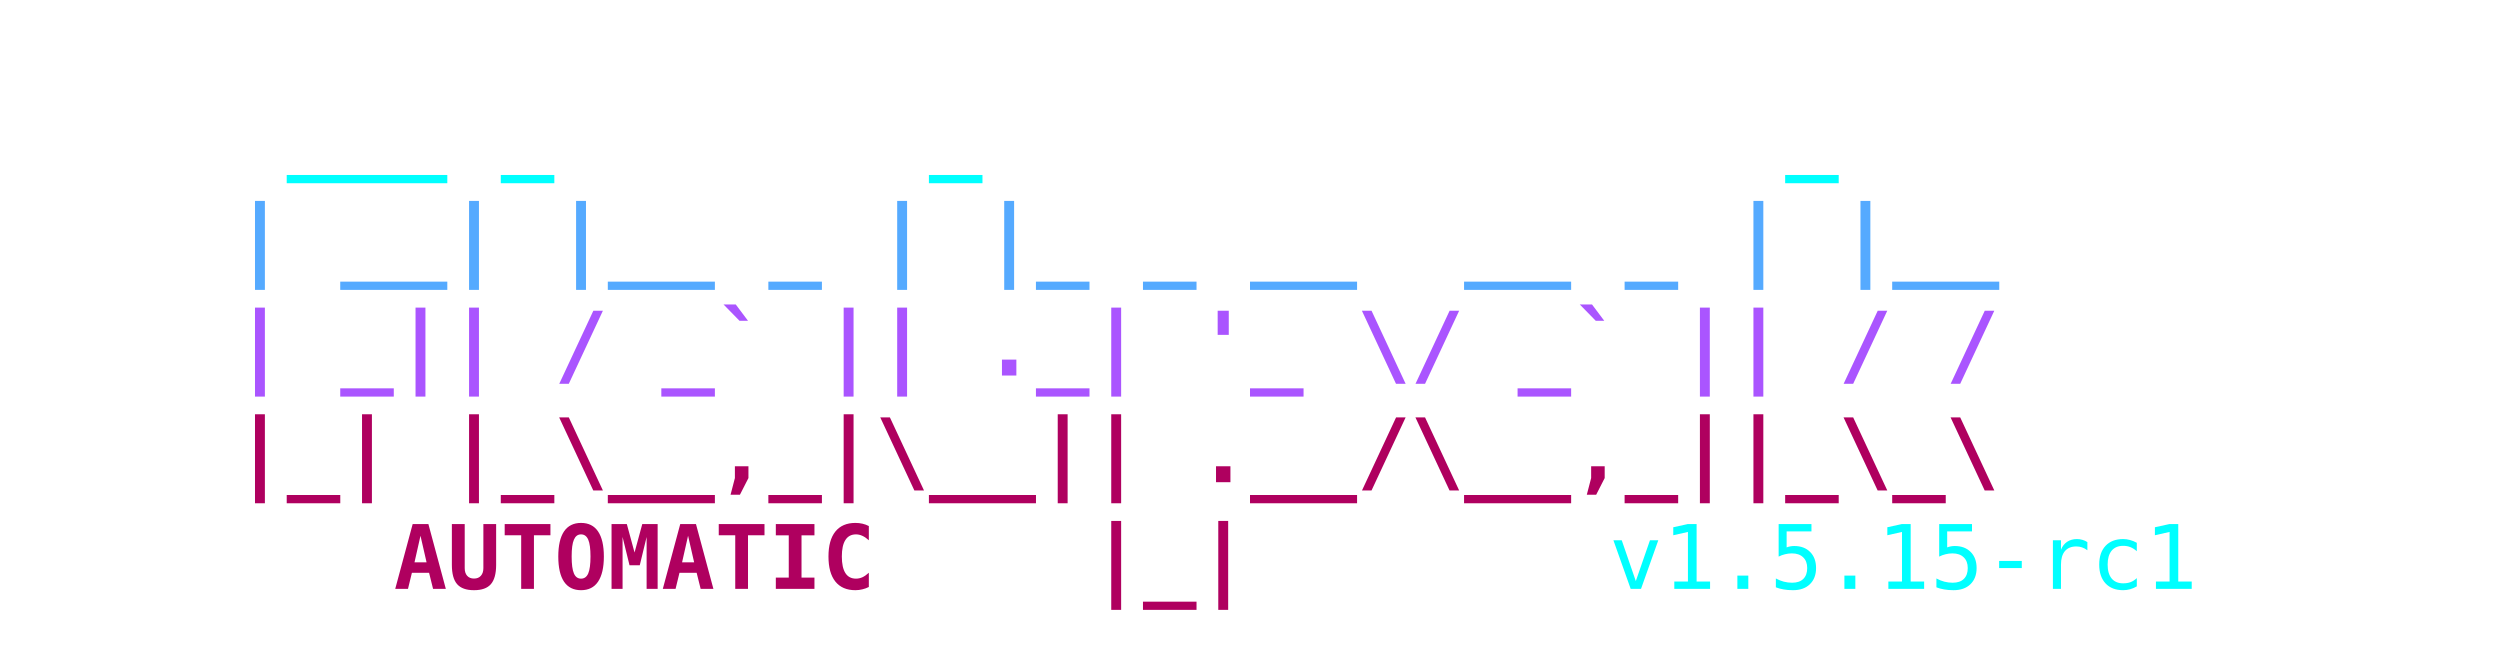
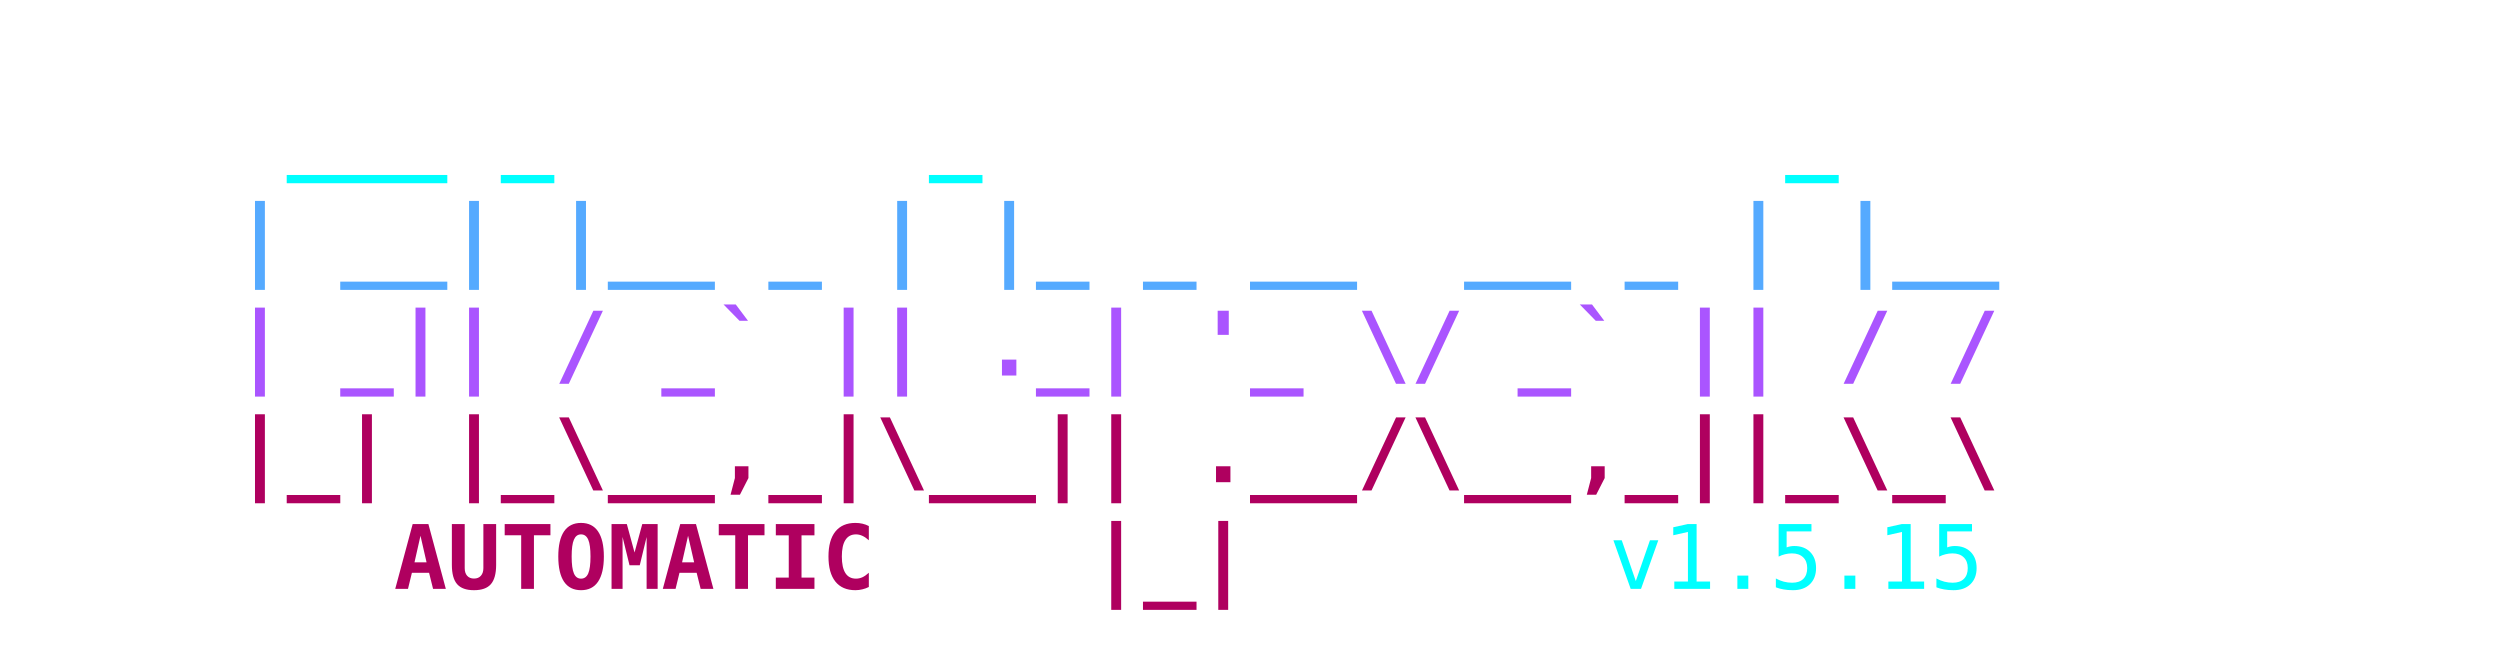
<svg xmlns="http://www.w3.org/2000/svg" viewBox="0 0 450 120" width="100%" height="100%">
  <style>
    .ascii { font-family: ui-monospace, SFMono-Regular, Menlo, Monaco, Consolas, monospace; font-size: 16px; font-weight: bold; }
    .c1 { fill: #00FFFF; }
    .c2 { fill: #55AAFF; }
    .c3 { fill: #AA55FF; }
    .c4 { fill: #AF005F; }
    .c-auto { fill: #2c3e50; } /* Light mode default text color */
    @media (prefers-color-scheme: dark) {
      .c-auto { fill: #e0e0e0; } /* Dark mode text color */
    }
    .c-text { font-weight: normal; }
  </style>
  <text y="10" class="ascii" xml:space="preserve">
    <tspan x="50%" dy="1.2em" text-anchor="middle" class="c1">  ___ _       _               _    </tspan>
    <tspan x="50%" dy="1.2em" text-anchor="middle" class="c2"> | __| |__ _ | |_ _ __  __ _ | |__ </tspan>
    <tspan x="50%" dy="1.2em" text-anchor="middle" class="c3"> | _|| / _` || ._| '_ \/ _` || / / </tspan>
    <tspan x="50%" dy="1.2em" text-anchor="middle" class="c4"> |_| |_\__,_|\__|| .__/\__,_||_\_\ </tspan>
    <tspan x="225" dy="1.2em" text-anchor="middle" class="c4">    AUTOMATIC    |_|               </tspan>
-     <tspan x="280" class="c1 c-text"> v1.5.15-rc1</tspan>
+     <tspan x="280" class="c1 c-text"> v1.5.15</tspan>
  </text>
</svg>
